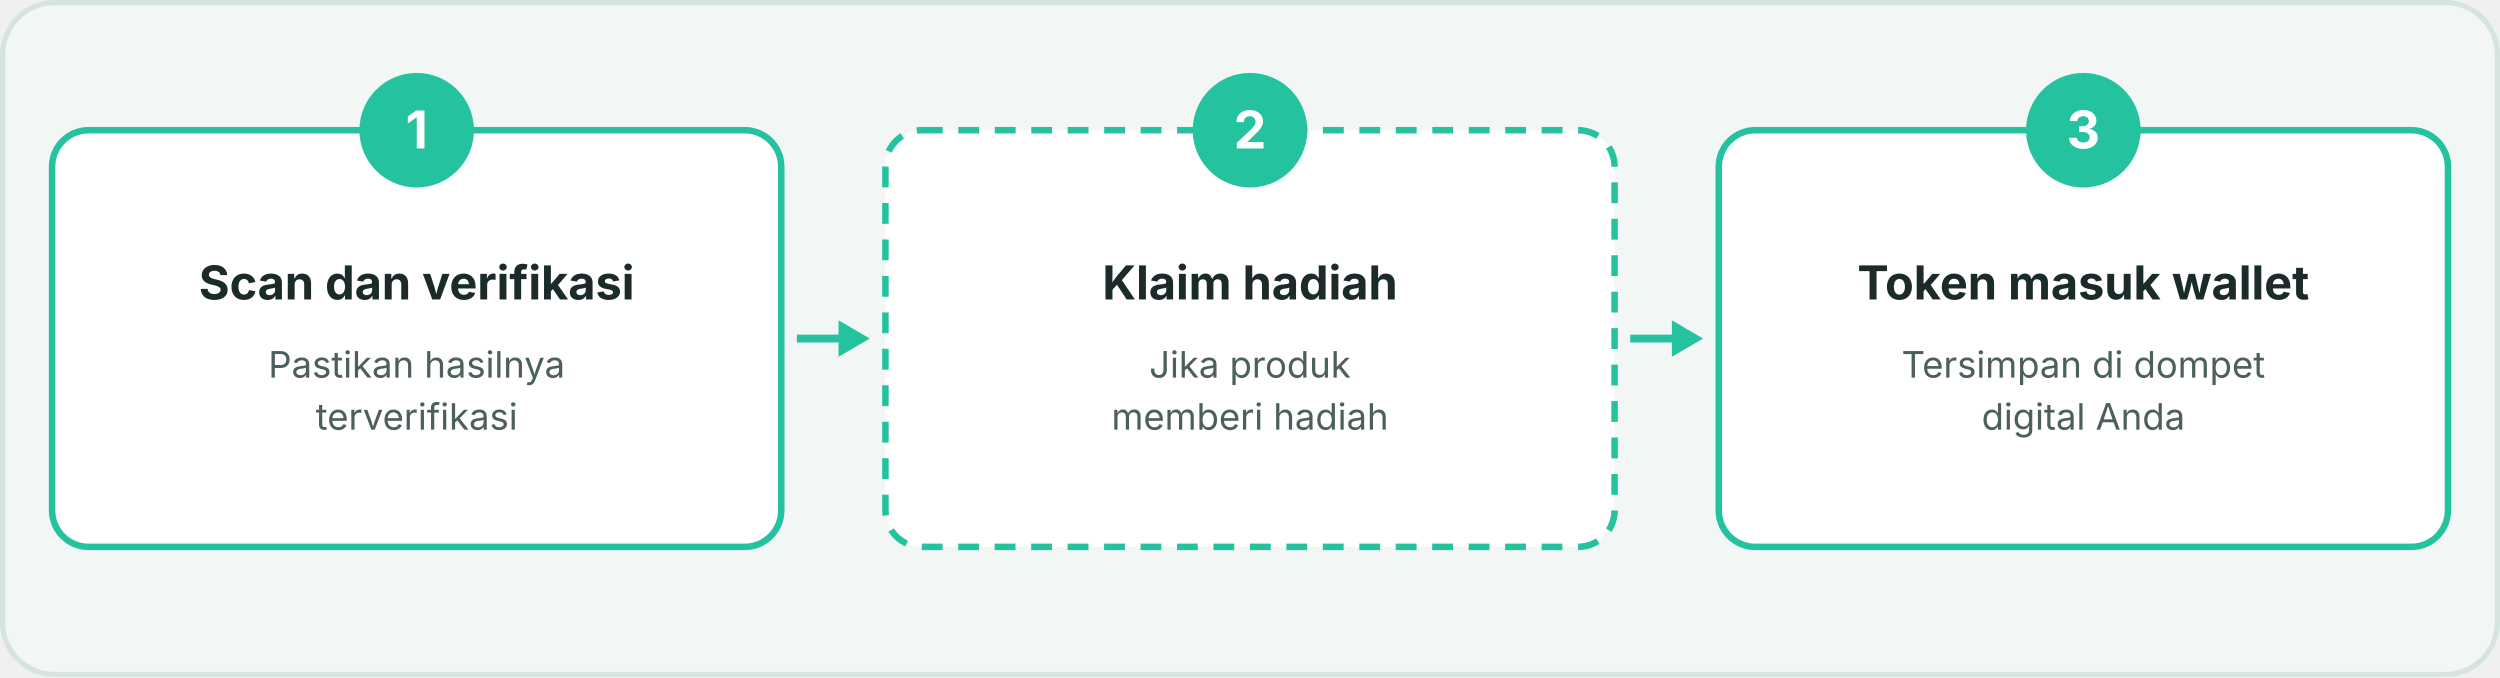
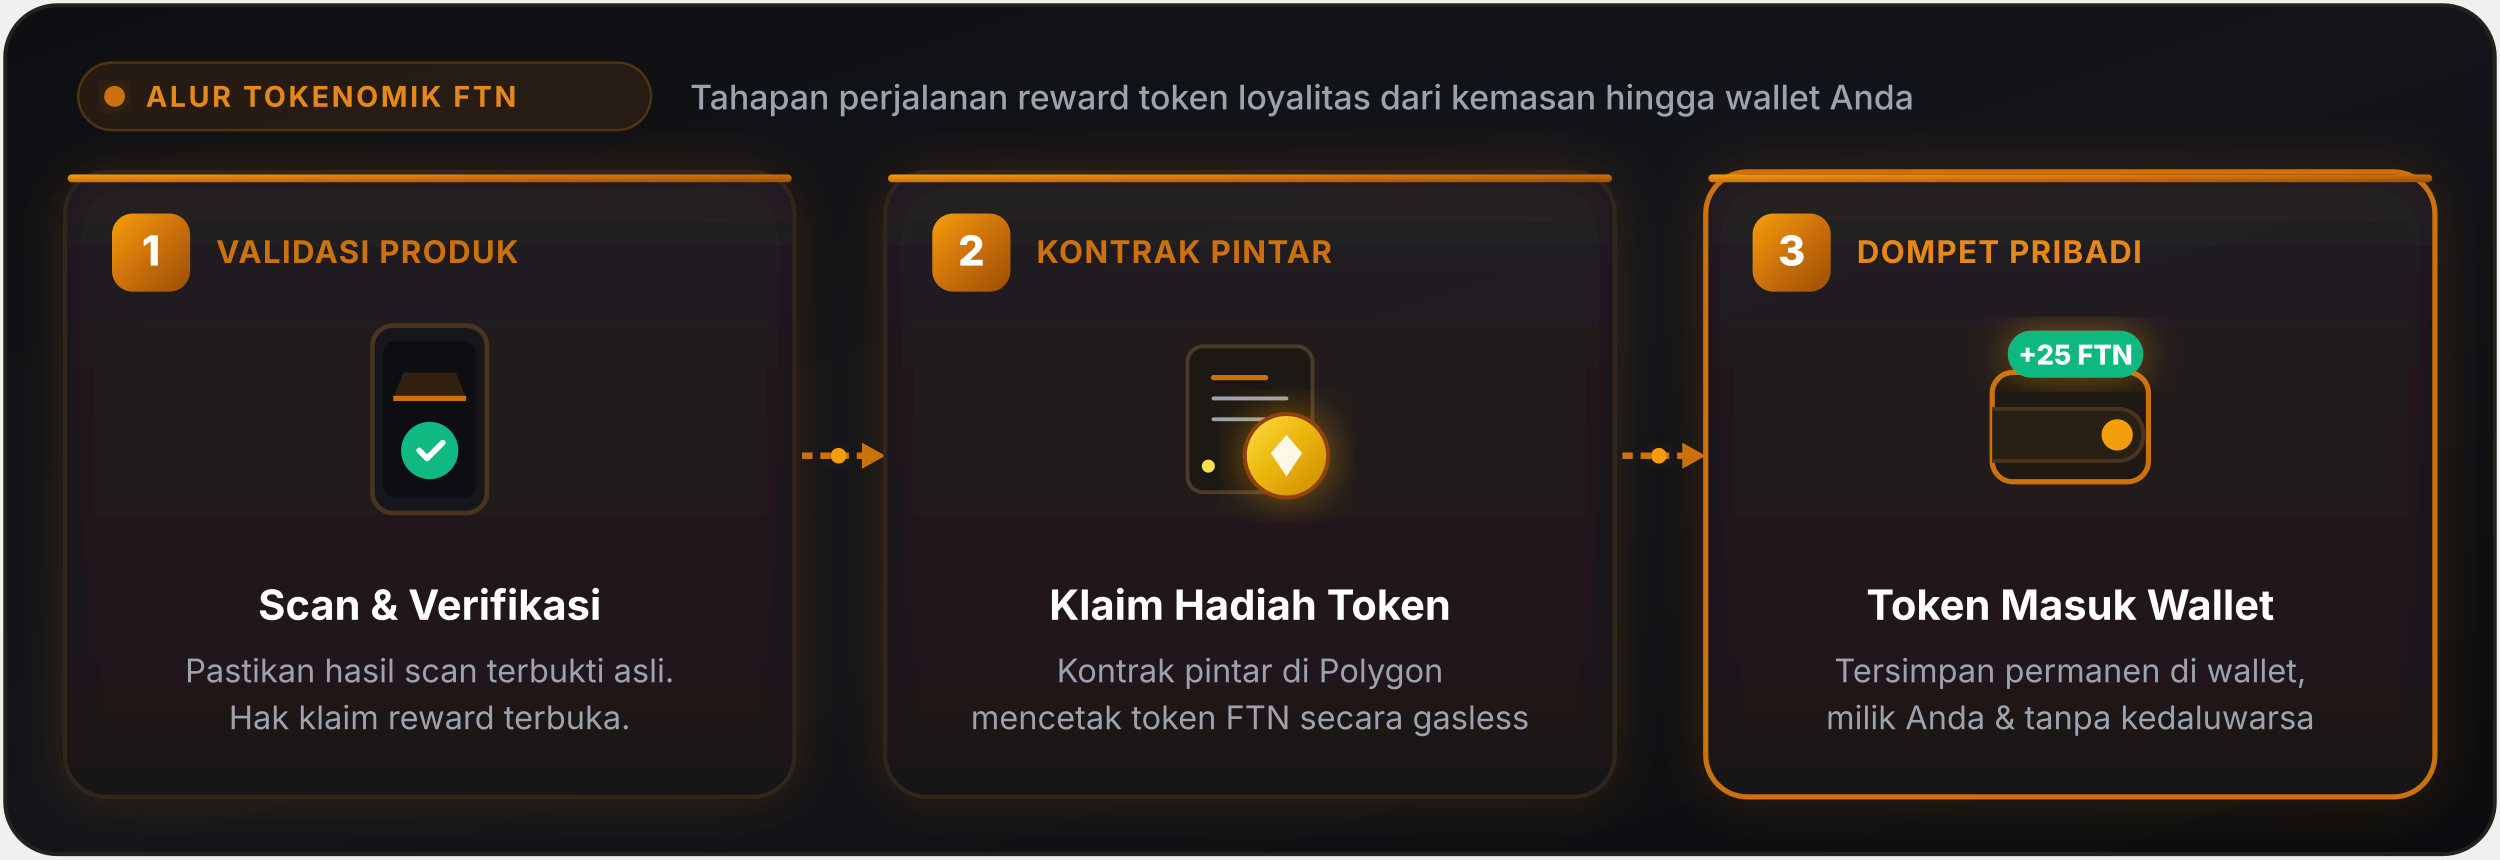
- <svg xmlns="http://www.w3.org/2000/svg" viewBox="0 0 960 260" width="960" height="260" role="img" aria-label="Perjalanan token: scan, klaim, tersimpan di wallet">
-   <rect x="1" y="1" width="958" height="258" rx="20" fill="#F2F7F6" stroke="#D5E4E0" stroke-width="2" />
-   <rect x="20" y="50" width="280" height="160" rx="14" fill="#FFFFFF" stroke="#25C2A0" stroke-width="2.5" />
-   <circle cx="160" cy="50" r="22" fill="#25C2A0" />
-   <text x="160" y="57" text-anchor="middle" font-family="Inter, 'Segoe UI', Arial, sans-serif" font-size="20" font-weight="700" fill="#FFFFFF">1</text>
-   <text x="160" y="115" text-anchor="middle" font-family="Inter, 'Segoe UI', Arial, sans-serif" font-size="18" font-weight="700" fill="#1B2B2A">Scan dan verifikasi</text>
-   <text x="160" y="145" text-anchor="middle" font-family="Inter, 'Segoe UI', Arial, sans-serif" font-size="14" font-weight="400" fill="#4B5F5C">Pastikan hasilnya</text>
-   <text x="160" y="165" text-anchor="middle" font-family="Inter, 'Segoe UI', Arial, sans-serif" font-size="14" font-weight="400" fill="#4B5F5C">terverifikasi</text>
-   <line x1="306" y1="130" x2="326" y2="130" stroke="#25C2A0" stroke-width="3" />
-   <polygon points="334,130 322,123 322,137" fill="#25C2A0" />
-   <rect x="340" y="50" width="280" height="160" rx="14" fill="#FFFFFF" stroke="#25C2A0" stroke-width="2.5" stroke-dasharray="8 6" />
-   <circle cx="480" cy="50" r="22" fill="#25C2A0" />
-   <text x="480" y="57" text-anchor="middle" font-family="Inter, 'Segoe UI', Arial, sans-serif" font-size="20" font-weight="700" fill="#FFFFFF">2</text>
-   <text x="480" y="115" text-anchor="middle" font-family="Inter, 'Segoe UI', Arial, sans-serif" font-size="18" font-weight="700" fill="#1B2B2A">Klaim hadiah</text>
-   <text x="480" y="145" text-anchor="middle" font-family="Inter, 'Segoe UI', Arial, sans-serif" font-size="14" font-weight="400" fill="#4B5F5C">Jika produk</text>
-   <text x="480" y="165" text-anchor="middle" font-family="Inter, 'Segoe UI', Arial, sans-serif" font-size="14" font-weight="400" fill="#4B5F5C">memberi hadiah</text>
-   <line x1="626" y1="130" x2="646" y2="130" stroke="#25C2A0" stroke-width="3" />
-   <polygon points="654,130 642,123 642,137" fill="#25C2A0" />
-   <rect x="660" y="50" width="280" height="160" rx="14" fill="#FFFFFF" stroke="#25C2A0" stroke-width="2.5" />
-   <circle cx="800" cy="50" r="22" fill="#25C2A0" />
-   <text x="800" y="57" text-anchor="middle" font-family="Inter, 'Segoe UI', Arial, sans-serif" font-size="20" font-weight="700" fill="#FFFFFF">3</text>
-   <text x="800" y="115" text-anchor="middle" font-family="Inter, 'Segoe UI', Arial, sans-serif" font-size="18" font-weight="700" fill="#1B2B2A">Token masuk wallet</text>
-   <text x="800" y="145" text-anchor="middle" font-family="Inter, 'Segoe UI', Arial, sans-serif" font-size="14" font-weight="400" fill="#4B5F5C">Tersimpan di dompet</text>
-   <text x="800" y="165" text-anchor="middle" font-family="Inter, 'Segoe UI', Arial, sans-serif" font-size="14" font-weight="400" fill="#4B5F5C">digital Anda</text>
+ <svg xmlns="http://www.w3.org/2000/svg" viewBox="0 0 960 330" width="100%" height="100%" role="img" aria-label="Perjalanan token: scan, klaim, tersimpan di wallet">
+   <defs>
+     <linearGradient id="bgGrad6" x1="0%" y1="0%" x2="100%" y2="100%">
+       <stop offset="0%" stop-color="#0E0F12" />
+       <stop offset="50%" stop-color="#14151A" />
+       <stop offset="100%" stop-color="#0B0C0E" />
+     </linearGradient>
+     <linearGradient id="cardGrad6" x1="0%" y1="0%" x2="0%" y2="100%">
+       <stop offset="0%" stop-color="#1A1B22" stop-opacity="0.9" />
+       <stop offset="100%" stop-color="#111217" stop-opacity="0.95" />
+     </linearGradient>
+     <linearGradient id="amberGrad6" x1="0%" y1="0%" x2="100%" y2="100%">
+       <stop offset="0%" stop-color="#F59E0B" />
+       <stop offset="50%" stop-color="#CC710B" />
+       <stop offset="100%" stop-color="#9A4E04" />
+     </linearGradient>
+     <linearGradient id="goldCoin6" x1="0%" y1="0%" x2="100%" y2="100%">
+       <stop offset="0%" stop-color="#FDE047" />
+       <stop offset="50%" stop-color="#EAB308" />
+       <stop offset="100%" stop-color="#CA8A04" />
+     </linearGradient>
+     <filter id="shadowGlow6" x="-20%" y="-20%" width="140%" height="140%">
+       <feDropShadow dx="0" dy="8" stdDeviation="12" flood-color="#000000" flood-opacity="0.6" />
+       <feDropShadow dx="0" dy="0" stdDeviation="10" flood-color="#CC710B" flood-opacity="0.2" />
+     </filter>
+     <filter id="dotGlow6" x="-30%" y="-30%" width="160%" height="160%">
+       <feDropShadow dx="0" dy="0" stdDeviation="6" flood-color="#CC710B" flood-opacity="0.6" />
+     </filter>
+     <filter id="goldGlow6" x="-30%" y="-30%" width="160%" height="160%">
+       <feDropShadow dx="0" dy="0" stdDeviation="8" flood-color="#F59E0B" flood-opacity="0.5" />
+     </filter>
+   </defs>
+   <rect x="2" y="2" width="956" height="326" rx="20" fill="url(#bgGrad6)" stroke="#26211A" stroke-width="1.5" />
+   <g transform="translate(30, 24)">
+     <rect x="0" y="0" width="220" height="26" rx="13" fill="#CC710B" fill-opacity="0.12" stroke="#CC710B" stroke-opacity="0.3" stroke-width="1" />
+     <circle cx="14" cy="13" r="4" fill="#CC710B" filter="url(#dotGlow6)" />
+     <text x="26" y="17" font-family="Inter, -apple-system, sans-serif" font-size="11" font-weight="700" fill="#E68817" letter-spacing="1">ALUR TOKENOMIK FTN</text>
+     <text x="235" y="18" font-family="Inter, -apple-system, sans-serif" font-size="13" font-weight="500" fill="#9CA3AF">Tahapan perjalanan reward token loyalitas dari kemasan hingga wallet Anda</text>
+   </g>
+   <g transform="translate(25, 66)">
+     <rect x="0" y="0" width="280" height="240" rx="16" fill="url(#cardGrad6)" stroke="#33271D" stroke-width="1.5" filter="url(#shadowGlow6)" />
+     <rect x="1" y="1" width="278" height="3" rx="1.5" fill="url(#amberGrad6)" />
+     <rect x="18" y="16" width="30" height="30" rx="8" fill="url(#amberGrad6)" />
+     <text x="33" y="36" text-anchor="middle" font-family="Inter, -apple-system, sans-serif" font-size="16" font-weight="800" fill="#FFFFFF">1</text>
+     <text x="58" y="35" font-family="Inter, -apple-system, sans-serif" font-size="12" font-weight="700" fill="#CC710B" letter-spacing="0.5">VALIDASI PRODUK</text>
+     <g transform="translate(140, 95)">
+       <rect x="-22" y="-36" width="44" height="72" rx="8" fill="#15171C" stroke="#4A3420" stroke-width="1.8" />
+       <rect x="-18" y="-30" width="36" height="60" rx="5" fill="#0D0E12" />
+       <line x1="-14" y1="-8" x2="14" y2="-8" stroke="#CC710B" stroke-width="2" />
+       <polygon points="-14,-8 14,-8 10,-18 -10,-18" fill="#CC710B" fill-opacity="0.2" />
+       <circle cx="0" cy="12" r="11" fill="#10B981" />
+       <path d="M-4 12 L-1 15 L5 9" fill="none" stroke="#FFFFFF" stroke-width="2.2" stroke-linecap="round" stroke-linejoin="round" />
+     </g>
+     <text x="140" y="172" text-anchor="middle" font-family="Inter, -apple-system, sans-serif" font-size="16" font-weight="700" fill="#FFFFFF">Scan &amp; Verifikasi</text>
+     <text x="140" y="196" text-anchor="middle" font-family="Inter, -apple-system, sans-serif" font-size="12.5" font-weight="400" fill="#9CA3AF">Pastikan hasil scan terbukti asli.</text>
+     <text x="140" y="214" text-anchor="middle" font-family="Inter, -apple-system, sans-serif" font-size="12.5" font-weight="400" fill="#9CA3AF">Hak klaim reward terbuka.</text>
+   </g>
+   <g transform="translate(308, 175)">
+     <line x1="0" y1="0" x2="26" y2="0" stroke="#CC710B" stroke-width="2.5" stroke-dasharray="4 3" />
+     <polygon points="32,0 23,-5 23,5" fill="#CC710B" />
+     <circle cx="14" cy="0" r="3" fill="#F59E0B" filter="url(#dotGlow6)" />
+   </g>
+   <g transform="translate(340, 66)">
+     <rect x="0" y="0" width="280" height="240" rx="16" fill="url(#cardGrad6)" stroke="#33271D" stroke-width="1.5" filter="url(#shadowGlow6)" />
+     <rect x="1" y="1" width="278" height="3" rx="1.5" fill="url(#amberGrad6)" />
+     <rect x="18" y="16" width="30" height="30" rx="8" fill="url(#amberGrad6)" />
+     <text x="33" y="36" text-anchor="middle" font-family="Inter, -apple-system, sans-serif" font-size="16" font-weight="800" fill="#FFFFFF">2</text>
+     <text x="58" y="35" font-family="Inter, -apple-system, sans-serif" font-size="12" font-weight="700" fill="#CC710B" letter-spacing="0.5">KONTRAK PINTAR</text>
+     <g transform="translate(140, 95)">
+       <rect x="-24" y="-28" width="48" height="56" rx="6" fill="#1C1813" stroke="#4B3B2B" stroke-width="1.5" />
+       <line x1="-14" y1="-16" x2="6" y2="-16" stroke="#CC710B" stroke-width="2" stroke-linecap="round" />
+       <line x1="-14" y1="-8" x2="14" y2="-8" stroke="#9CA3AF" stroke-width="1.5" stroke-linecap="round" />
+       <line x1="-14" y1="0" x2="10" y2="0" stroke="#9CA3AF" stroke-width="1.5" stroke-linecap="round" />
+       <g transform="translate(14, 14)">
+         <circle cx="0" cy="0" r="16" fill="url(#goldCoin6)" stroke="#92400E" stroke-width="1.5" filter="url(#goldGlow6)" />
+         <polygon points="0,-8 6,-1 0,8 -6,-1" fill="#FFFFFF" fill-opacity="0.9" />
+       </g>
+       <circle cx="-16" cy="18" r="2.5" fill="#FDE047" />
+     </g>
+     <text x="140" y="172" text-anchor="middle" font-family="Inter, -apple-system, sans-serif" font-size="16" font-weight="700" fill="#FFFFFF">Klaim Hadiah Token</text>
+     <text x="140" y="196" text-anchor="middle" font-family="Inter, -apple-system, sans-serif" font-size="12.5" font-weight="400" fill="#9CA3AF">Kontrak pintar di Polygon</text>
+     <text x="140" y="214" text-anchor="middle" font-family="Inter, -apple-system, sans-serif" font-size="12.5" font-weight="400" fill="#9CA3AF">mencetak token FTN secara gasless</text>
+   </g>
+   <g transform="translate(623, 175)">
+     <line x1="0" y1="0" x2="26" y2="0" stroke="#CC710B" stroke-width="2.5" stroke-dasharray="4 3" />
+     <polygon points="32,0 23,-5 23,5" fill="#CC710B" />
+     <circle cx="14" cy="0" r="3" fill="#F59E0B" filter="url(#dotGlow6)" />
+   </g>
+   <g transform="translate(655, 66)">
+     <rect x="0" y="0" width="280" height="240" rx="16" fill="url(#cardGrad6)" stroke="#CC710B" stroke-width="2" filter="url(#shadowGlow6)" />
+     <rect x="1" y="1" width="278" height="3" rx="1.5" fill="url(#amberGrad6)" />
+     <rect x="18" y="16" width="30" height="30" rx="8" fill="url(#amberGrad6)" />
+     <text x="33" y="36" text-anchor="middle" font-family="Inter, -apple-system, sans-serif" font-size="16" font-weight="800" fill="#FFFFFF">3</text>
+     <text x="58" y="35" font-family="Inter, -apple-system, sans-serif" font-size="12" font-weight="700" fill="#E68817" letter-spacing="0.5">DOMPET PRIBADI</text>
+     <g transform="translate(140, 95)">
+       <rect x="-30" y="-18" width="60" height="42" rx="8" fill="#1E1912" stroke="#CC710B" stroke-width="2" />
+       <path d="M-30 -4 H18 C24 -4 28 0 28 6 C28 12 24 16 18 16 H-30" fill="#292014" stroke="#4A3420" stroke-width="1.5" />
+       <circle cx="18" cy="6" r="6" fill="#F59E0B" />
+       <rect x="-24" y="-34" width="52" height="18" rx="9" fill="#10B981" filter="url(#goldGlow6)" />
+       <text x="2" y="-21" text-anchor="middle" font-family="Inter, -apple-system, sans-serif" font-size="10.5" font-weight="800" fill="#FFFFFF">+25 FTN</text>
+     </g>
+     <text x="140" y="172" text-anchor="middle" font-family="Inter, -apple-system, sans-serif" font-size="16" font-weight="700" fill="#FFFFFF">Token Masuk Wallet</text>
+     <text x="140" y="196" text-anchor="middle" font-family="Inter, -apple-system, sans-serif" font-size="12.5" font-weight="400" fill="#9CA3AF">Tersimpan permanen di wallet,</text>
+     <text x="140" y="214" text-anchor="middle" font-family="Inter, -apple-system, sans-serif" font-size="12.5" font-weight="400" fill="#9CA3AF">milik Anda &amp; tanpa kedaluwarsa</text>
+   </g>
</svg>
